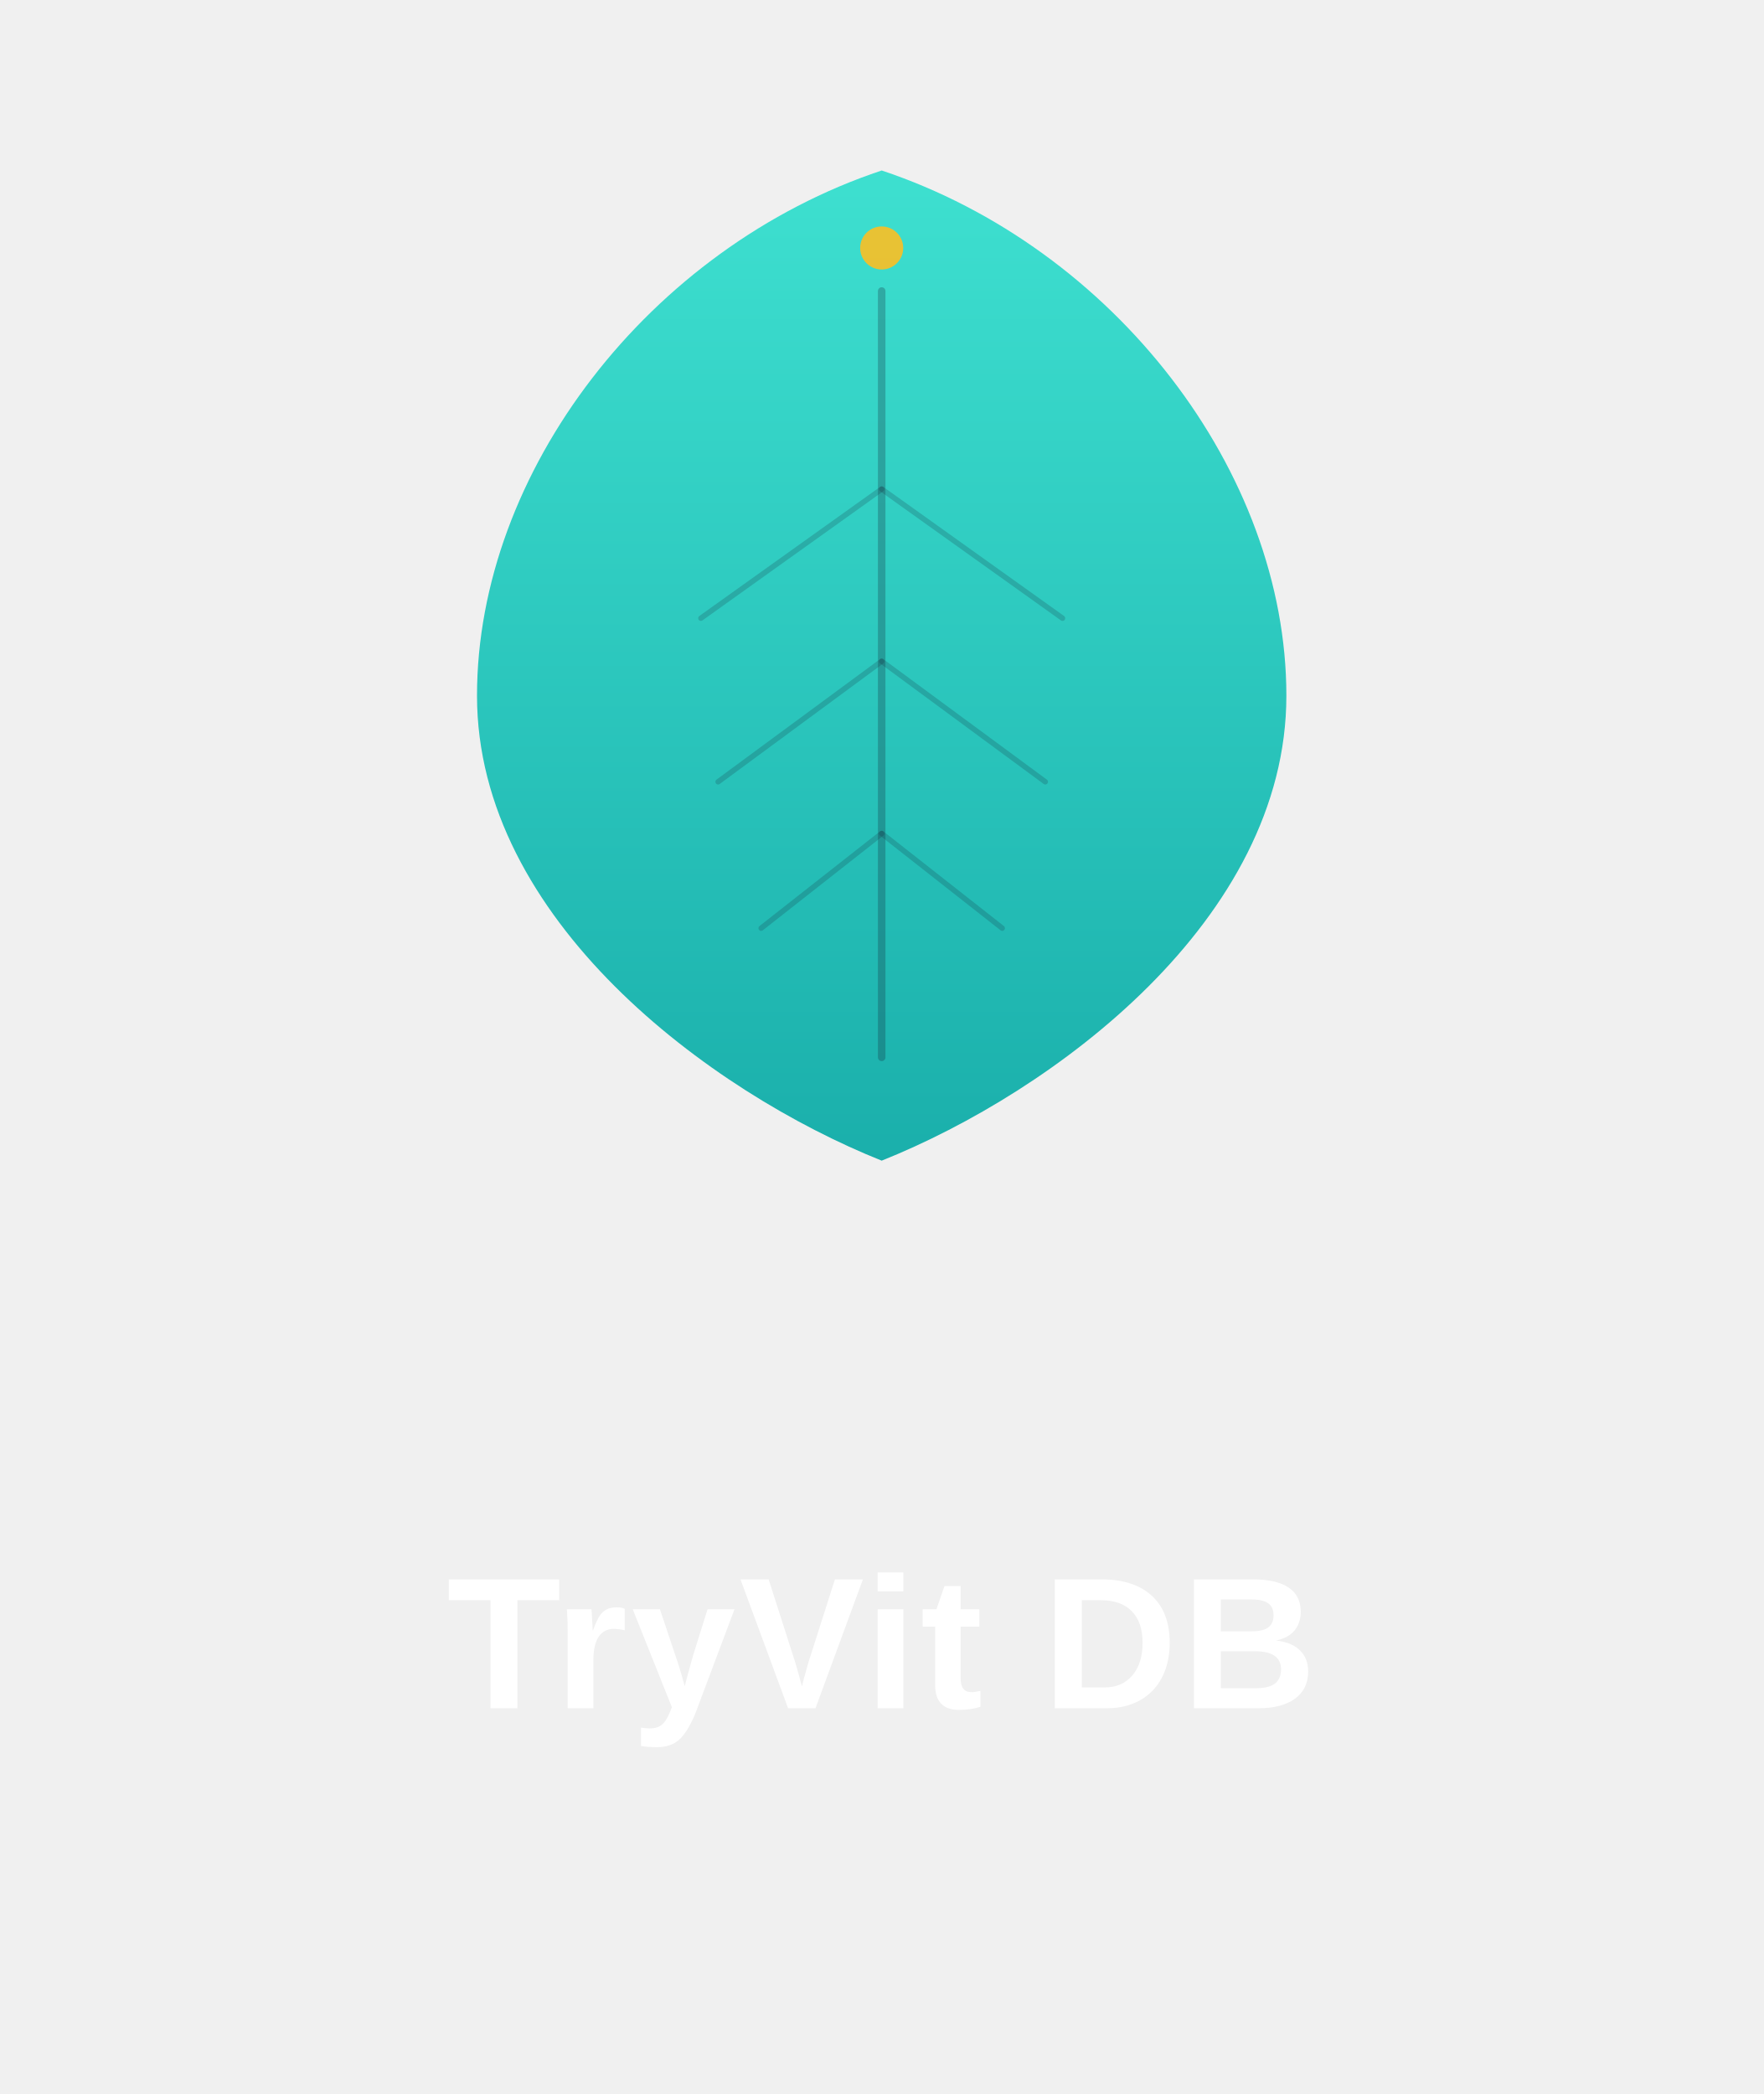
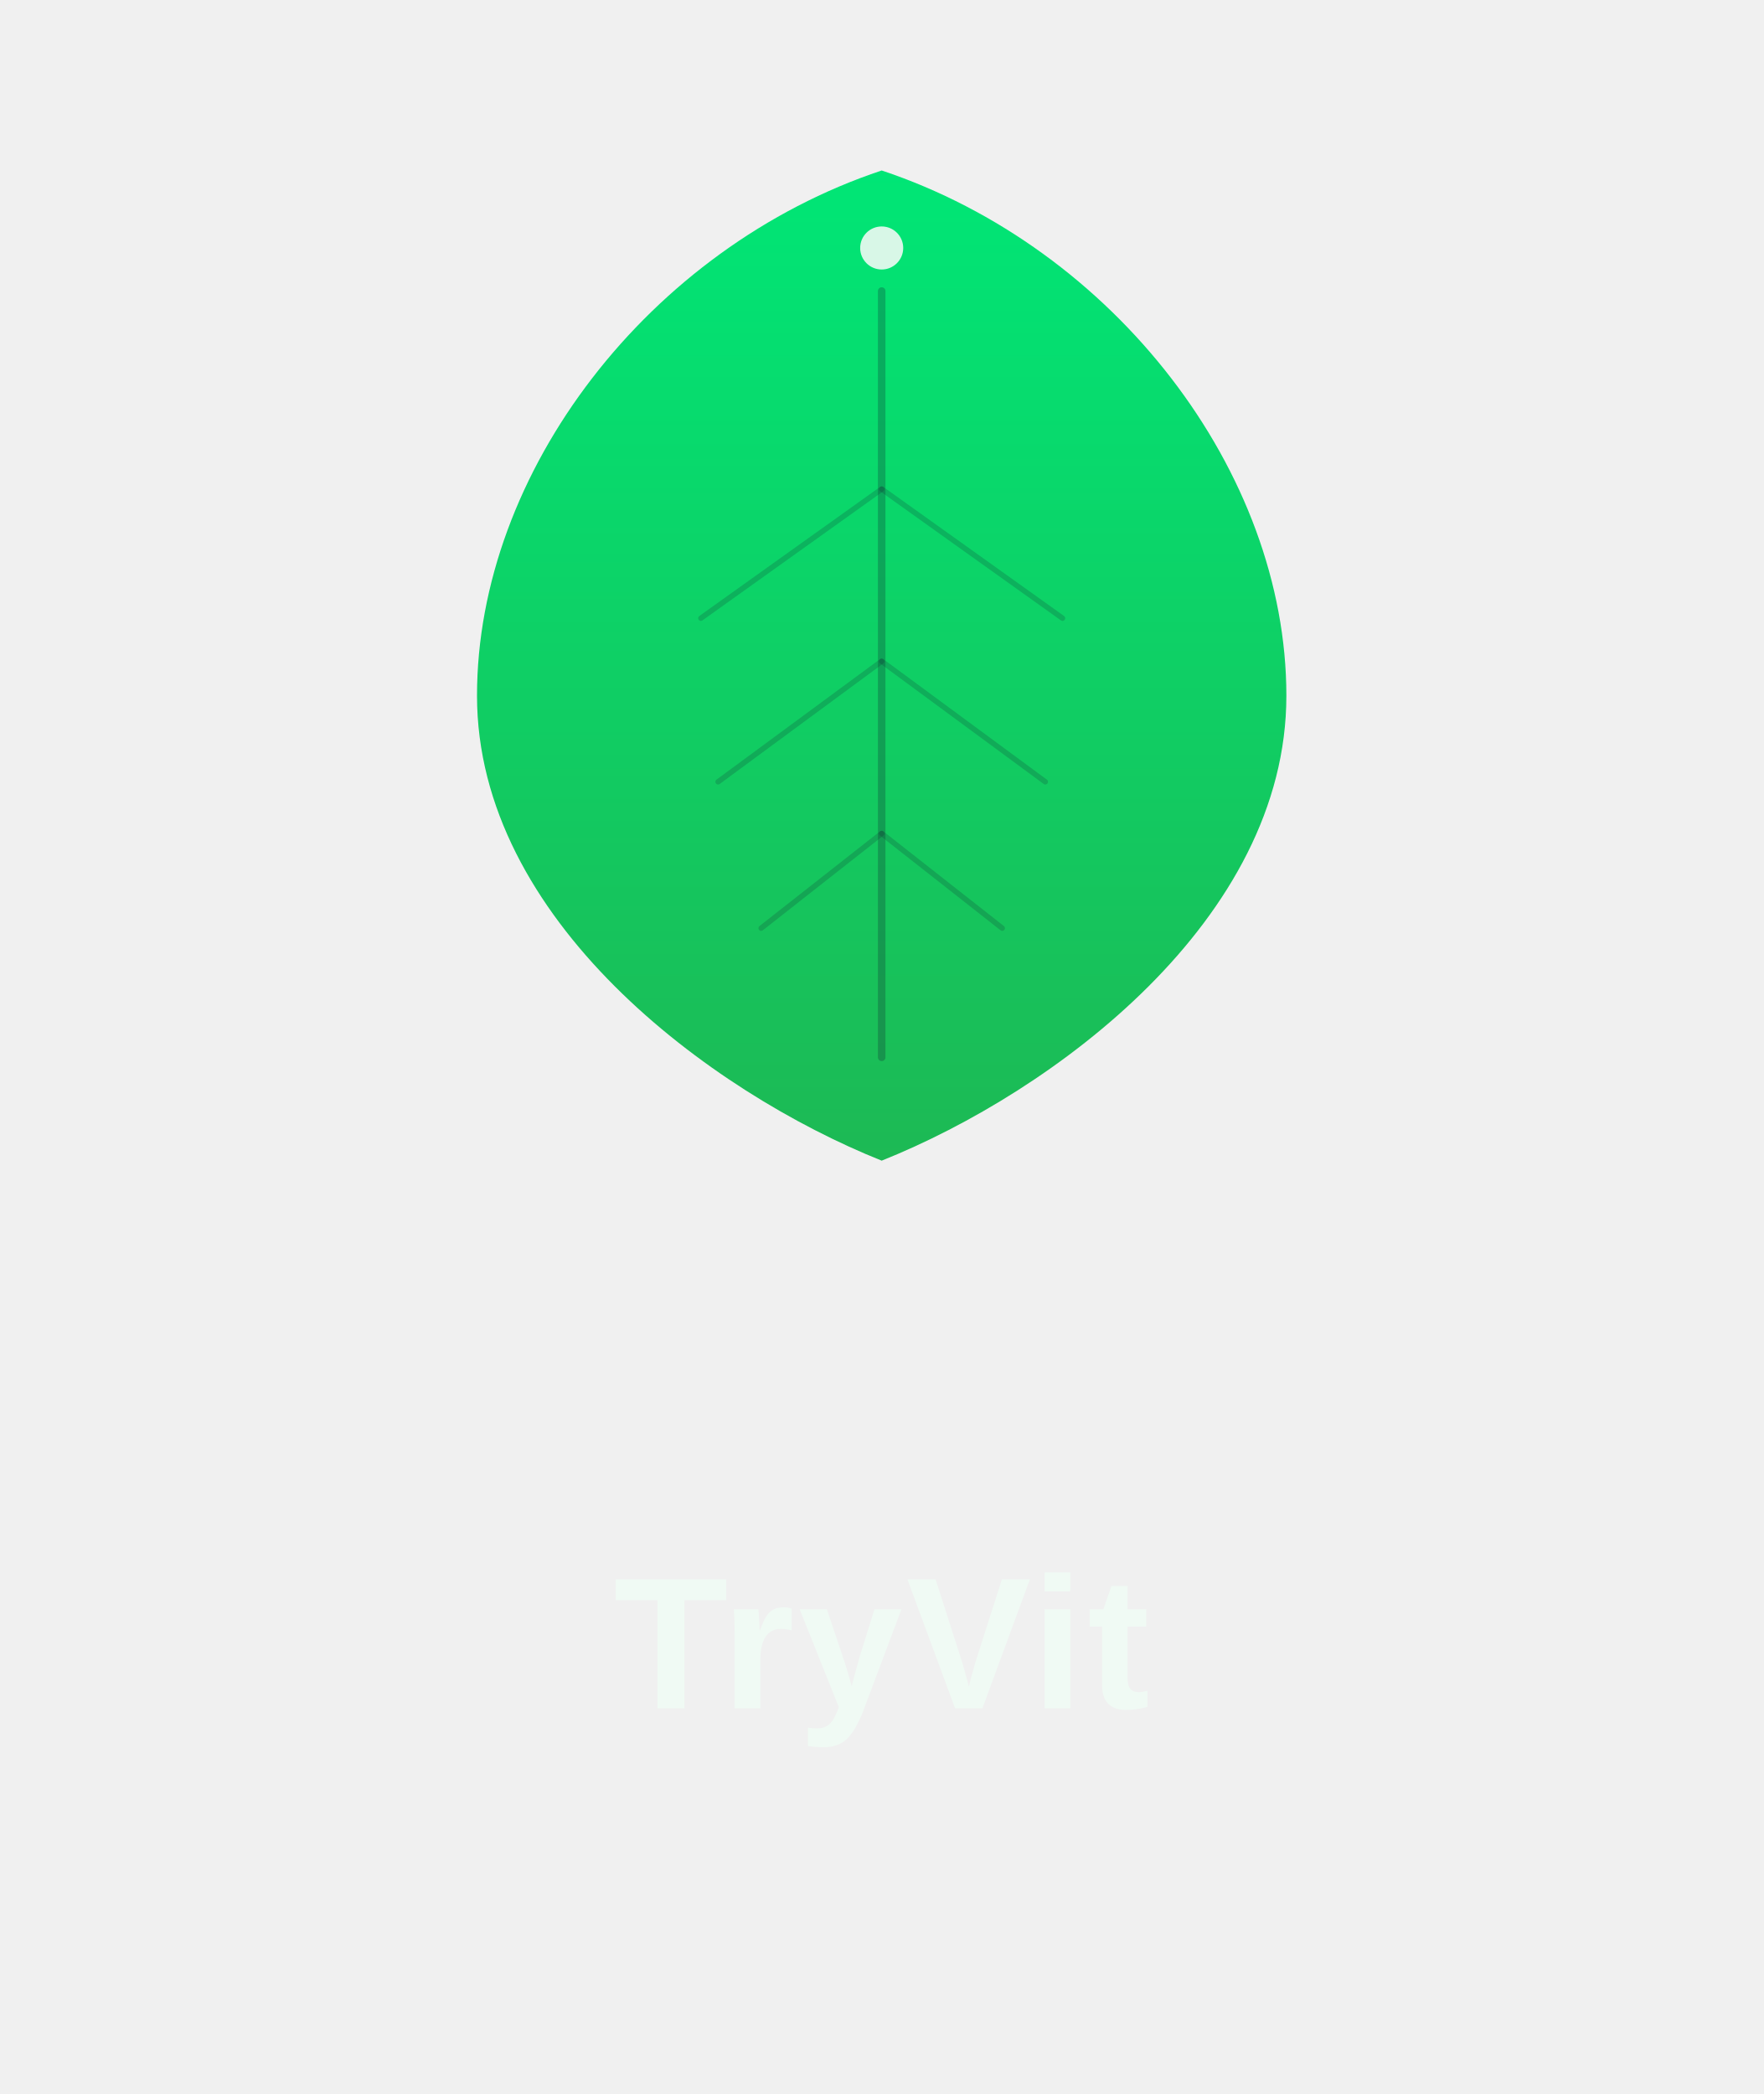
- <svg xmlns="http://www.w3.org/2000/svg" viewBox="0 0 320 380" role="img" aria-label="TryVit DB">
+ <svg xmlns="http://www.w3.org/2000/svg" viewBox="0 0 320 380" role="img" aria-label="TryVit">
  <defs>
    <linearGradient id="brand-fill-dark" x1="0" y1="0" x2="0" y2="1">
-       <stop offset="0%" stop-color="#3ee0d0" />
-       <stop offset="100%" stop-color="#1aafab" />
+       <stop offset="0%" stop-color="#00E676" />
+       <stop offset="100%" stop-color="#1DB954" />
    </linearGradient>
  </defs>
  <svg x="60" y="20" width="200" height="200" viewBox="0 0 512 512">
    <path d="M 256 28 C 364 64, 444 168, 444 272 C 444 376, 336 456, 256 488 C 176 456, 68 376, 68 272 C 68 168, 148 64, 256 28 Z" fill="url(#brand-fill-dark)" />
    <line x1="256" y1="84" x2="256" y2="440" stroke="#0f172a" stroke-width="3.5" opacity="0.25" stroke-linecap="round" />
    <line x1="256" y1="176" x2="172" y2="236" stroke="#0f172a" stroke-width="2.5" opacity="0.18" stroke-linecap="round" />
    <line x1="256" y1="176" x2="340" y2="236" stroke="#0f172a" stroke-width="2.5" opacity="0.18" stroke-linecap="round" />
    <line x1="256" y1="256" x2="180" y2="312" stroke="#0f172a" stroke-width="2.5" opacity="0.18" stroke-linecap="round" />
    <line x1="256" y1="256" x2="332" y2="312" stroke="#0f172a" stroke-width="2.5" opacity="0.18" stroke-linecap="round" />
    <line x1="256" y1="336" x2="200" y2="380" stroke="#0f172a" stroke-width="2.5" opacity="0.18" stroke-linecap="round" />
    <line x1="256" y1="336" x2="312" y2="380" stroke="#0f172a" stroke-width="2.5" opacity="0.18" stroke-linecap="round" />
-     <circle cx="256" cy="64" r="10" fill="#fbbf24" opacity="0.90" />
+     <circle cx="256" cy="64" r="10" fill="#F0FAF4" opacity="0.90" />
  </svg>
-   <text x="160" y="310" text-anchor="middle" font-family="'Segoe UI', system-ui, -apple-system, BlinkMacSystemFont, 'Helvetica Neue', Arial, sans-serif" font-size="34" font-weight="700" fill="#ffffff" letter-spacing="0.02em">TryVit DB</text>
+   <text x="160" y="310" text-anchor="middle" font-family="'Segoe UI', system-ui, -apple-system, BlinkMacSystemFont, 'Helvetica Neue', Arial, sans-serif" font-size="34" font-weight="700" fill="#F0FAF4" letter-spacing="0.02em">TryVit</text>
</svg>
